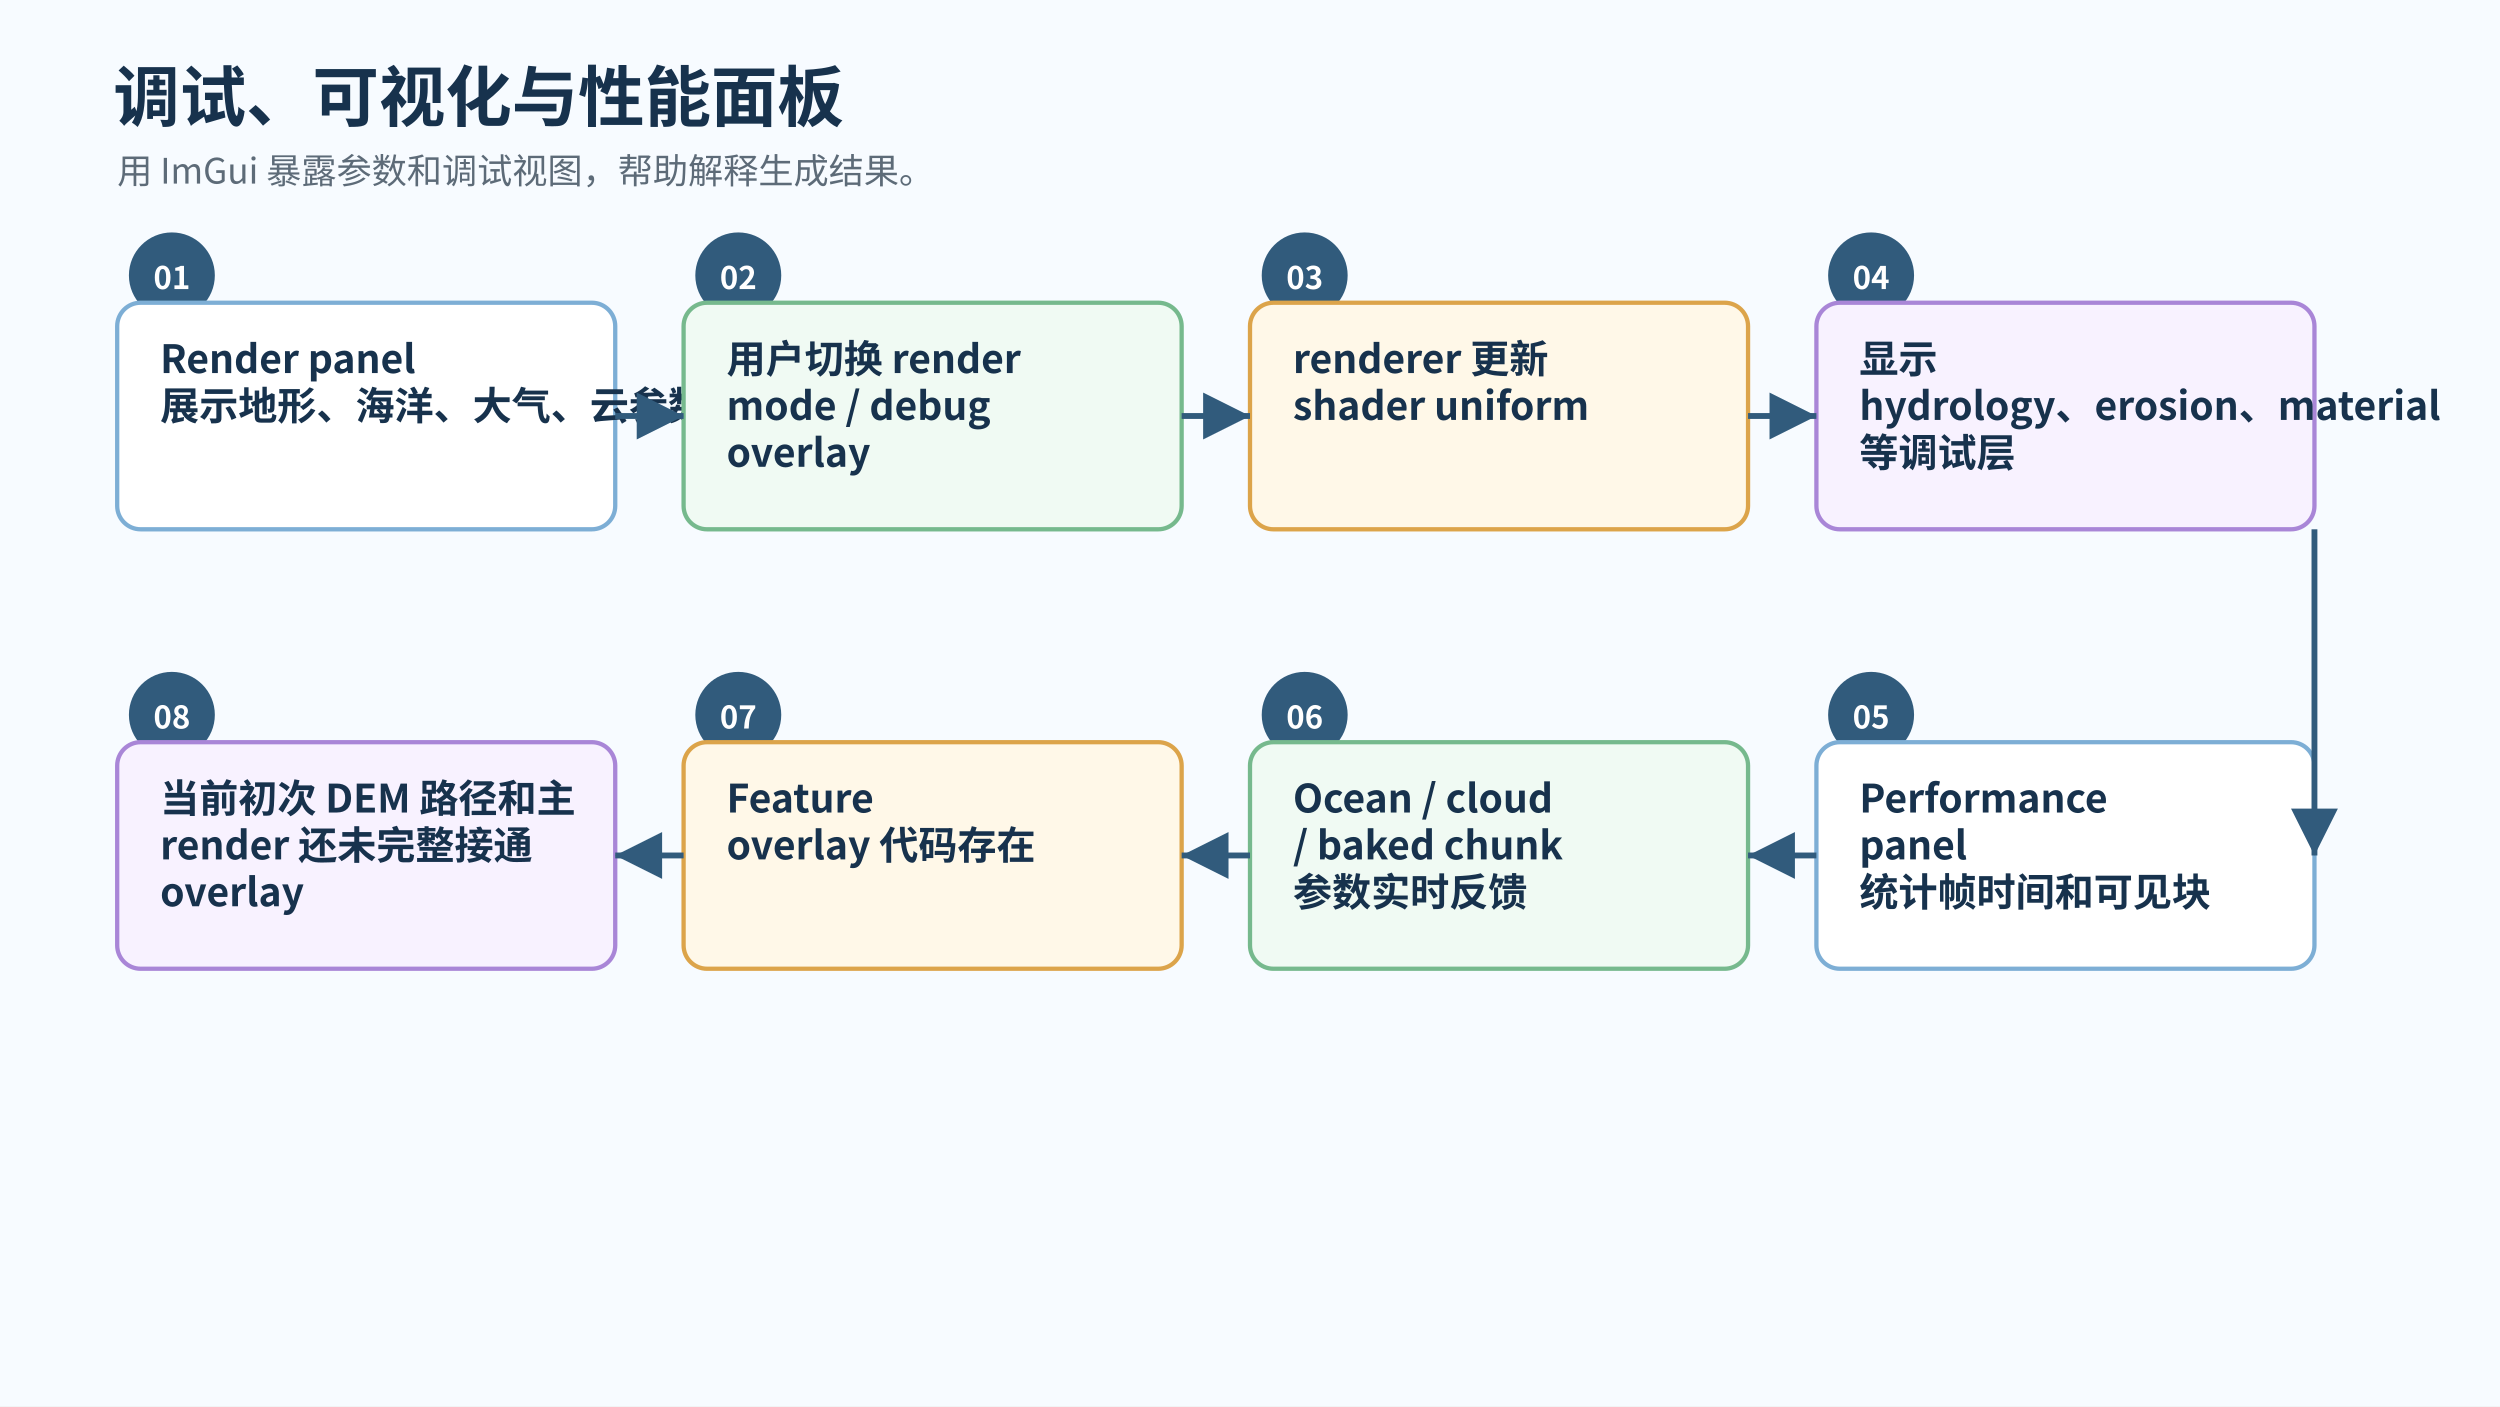
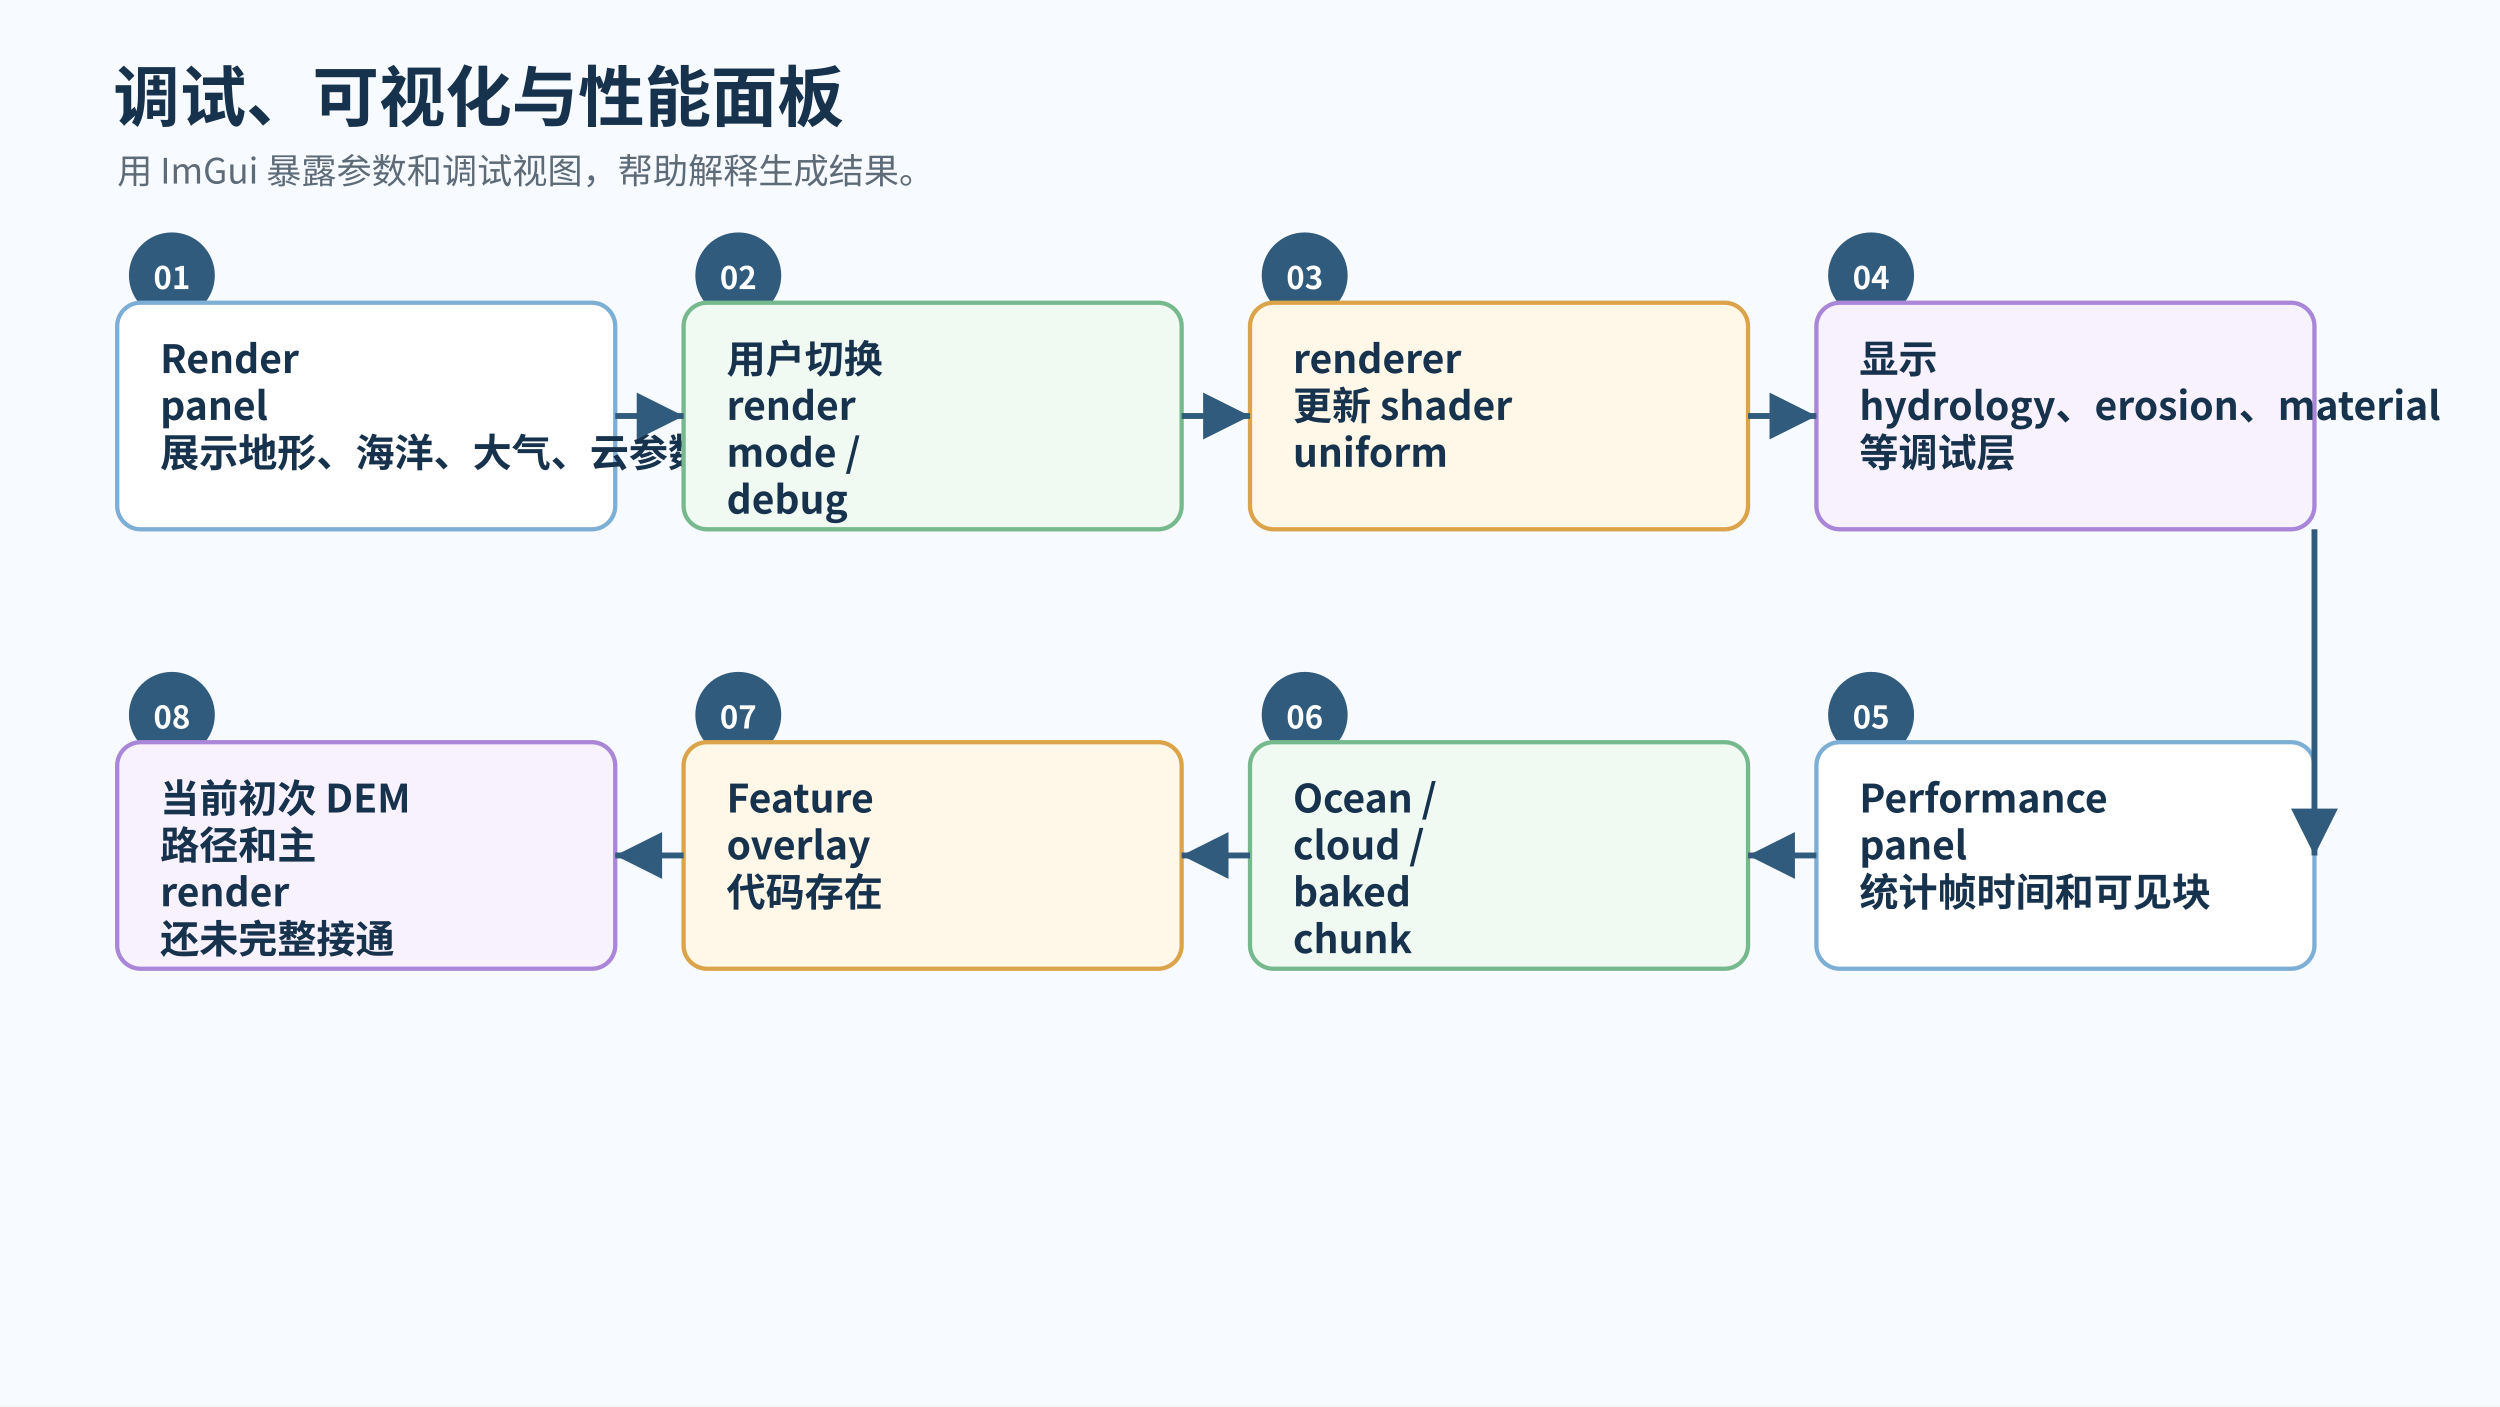
<svg xmlns="http://www.w3.org/2000/svg" width="1280" height="720" viewBox="0 0 1280 720" role="img" aria-labelledby="title desc">
  <defs>
    <marker id="arrow" markerWidth="12" markerHeight="12" refX="10" refY="6" orient="auto">
      <path d="M2,2 L10,6 L2,10 Z" fill="#315b7c" />
    </marker>
    <style>
      .bg{fill:#f7fbff}.title{font:700 34px 'Microsoft YaHei','Noto Sans CJK SC',Arial,sans-serif;fill:#17324d}.sub{font:18px 'Microsoft YaHei','Noto Sans CJK SC',Arial,sans-serif;fill:#5d6b78}
      .box{fill:#fff;stroke-width:2.2}.blue{stroke:#7daed5;fill:#ffffff}.green{stroke:#76b98d;fill:#f0faf3}.amber{stroke:#dca44a;fill:#fff8e8}.violet{stroke:#a986d7;fill:#f8f2ff}
      .label{font:700 20px 'Microsoft YaHei','Noto Sans CJK SC',Arial,sans-serif;fill:#17324d}.small{font:16px 'Microsoft YaHei','Noto Sans CJK SC',Arial,sans-serif;fill:#435464}.arrow{stroke:#315b7c;stroke-width:3;fill:none;marker-end:url(#arrow)}
      .numCircle{fill:#315b7c}.num{font:700 16px 'Microsoft YaHei','Noto Sans CJK SC',Arial,sans-serif;fill:white}
    </style>
  </defs>
  <rect class="bg" width="1280" height="720" />
  <text class="title" x="58" y="62">调试、可视化与性能面板</text>
  <text class="sub" x="60" y="94" text-anchor="start">用 ImGui 暴露参数和调试视图，帮助解释生成结果。</text>
  <circle class="numCircle" cx="88" cy="141" r="22" />
  <text class="num" x="88" y="148" text-anchor="middle">01</text>
  <rect class="box blue" x="60" y="155" width="255" height="116" rx="12" />
-   <text class="label" x="82" y="191" text-anchor="start">Render panel</text>
-   <text class="label" x="82" y="215" text-anchor="start">展示地形、海洋、大气、云参数</text>
+   <text class="label" x="82" y="191" text-anchor="start">Render</text>
+   <text class="label" x="82" y="215" text-anchor="start">panel</text>
+   <text class="label" x="82" y="239" text-anchor="start">展示地形、海洋、大气、云参数</text>
  <circle class="numCircle" cx="378" cy="141" r="22" />
  <text class="num" x="378" y="148" text-anchor="middle">02</text>
  <rect class="box green" x="350" y="155" width="255" height="116" rx="12" />
-   <text class="label" x="372" y="191" text-anchor="start">用户切换 render</text>
-   <text class="label" x="372" y="215" text-anchor="start">mode / debug</text>
-   <text class="label" x="372" y="239" text-anchor="start">overlay</text>
+   <text class="label" x="372" y="191" text-anchor="start">用户切换</text>
+   <text class="label" x="372" y="215" text-anchor="start">render</text>
+   <text class="label" x="372" y="239" text-anchor="start">mode /</text>
+   <text class="label" x="372" y="263" text-anchor="start">debug</text>
  <path class="arrow" d="M315 213 C332 213, 332 213, 350 213" />
  <circle class="numCircle" cx="668" cy="141" r="22" />
  <text class="num" x="668" y="148" text-anchor="middle">03</text>
  <rect class="box amber" x="640" y="155" width="255" height="116" rx="12" />
-   <text class="label" x="662" y="191" text-anchor="start">renderer 更新</text>
-   <text class="label" x="662" y="215" text-anchor="start">shader uniform</text>
+   <text class="label" x="662" y="191" text-anchor="start">renderer</text>
+   <text class="label" x="662" y="215" text-anchor="start">更新 shader</text>
+   <text class="label" x="662" y="239" text-anchor="start">uniform</text>
  <path class="arrow" d="M605 213 C622 213, 622 213, 640 213" />
  <circle class="numCircle" cx="958" cy="141" r="22" />
  <text class="num" x="958" y="148" text-anchor="middle">04</text>
  <rect class="box violet" x="930" y="155" width="255" height="116" rx="12" />
  <text class="label" x="952" y="191" text-anchor="start">显示</text>
  <text class="label" x="952" y="215" text-anchor="start">hydrology、erosion、material</text>
  <text class="label" x="952" y="239" text-anchor="start">等调试层</text>
  <path class="arrow" d="M895 213 C912 213, 912 213, 930 213" />
  <circle class="numCircle" cx="958" cy="366" r="22" />
  <text class="num" x="958" y="373" text-anchor="middle">05</text>
  <rect class="box blue" x="930" y="380" width="255" height="116" rx="12" />
  <text class="label" x="952" y="416" text-anchor="start">Performance</text>
  <text class="label" x="952" y="440" text-anchor="start">panel</text>
  <text class="label" x="952" y="464" text-anchor="start">统计帧时间和可见块</text>
  <path class="arrow" d="M1185 271 L1185 338 L1185 338 L1185 438" />
  <circle class="numCircle" cx="668" cy="366" r="22" />
  <text class="num" x="668" y="373" text-anchor="middle">06</text>
  <rect class="box green" x="640" y="380" width="255" height="116" rx="12" />
-   <text class="label" x="662" y="416" text-anchor="start">Ocean / cloud</text>
-   <text class="label" x="662" y="440" text-anchor="start">/ baked chunk</text>
-   <text class="label" x="662" y="464" text-anchor="start">参数实时反馈</text>
+   <text class="label" x="662" y="416" text-anchor="start">Ocean /</text>
+   <text class="label" x="662" y="440" text-anchor="start">cloud /</text>
+   <text class="label" x="662" y="464" text-anchor="start">baked</text>
+   <text class="label" x="662" y="488" text-anchor="start">chunk</text>
  <path class="arrow" d="M930 438 C912 438, 912 438, 895 438" />
  <circle class="numCircle" cx="378" cy="366" r="22" />
  <text class="num" x="378" y="373" text-anchor="middle">07</text>
  <rect class="box amber" x="350" y="380" width="255" height="116" rx="12" />
  <text class="label" x="372" y="416" text-anchor="start">Feature</text>
-   <text class="label" x="372" y="440" text-anchor="start">overlay 代码存在</text>
+   <text class="label" x="372" y="440" text-anchor="start">overlay</text>
+   <text class="label" x="372" y="464" text-anchor="start">代码存在</text>
  <path class="arrow" d="M640 438 C622 438, 622 438, 605 438" />
  <circle class="numCircle" cx="88" cy="366" r="22" />
  <text class="num" x="88" y="373" text-anchor="middle">08</text>
  <rect class="box violet" x="60" y="380" width="255" height="116" rx="12" />
-   <text class="label" x="82" y="416" text-anchor="start">当前初次 DEM 路径和主</text>
-   <text class="label" x="82" y="440" text-anchor="start">render 还未完整接通</text>
-   <text class="label" x="82" y="464" text-anchor="start">overlay</text>
+   <text class="label" x="82" y="416" text-anchor="start">当前初次 DEM</text>
+   <text class="label" x="82" y="440" text-anchor="start">路径和主</text>
+   <text class="label" x="82" y="464" text-anchor="start">render</text>
+   <text class="label" x="82" y="488" text-anchor="start">还未完整接通</text>
  <path class="arrow" d="M350 438 C332 438, 332 438, 315 438" />
</svg>
